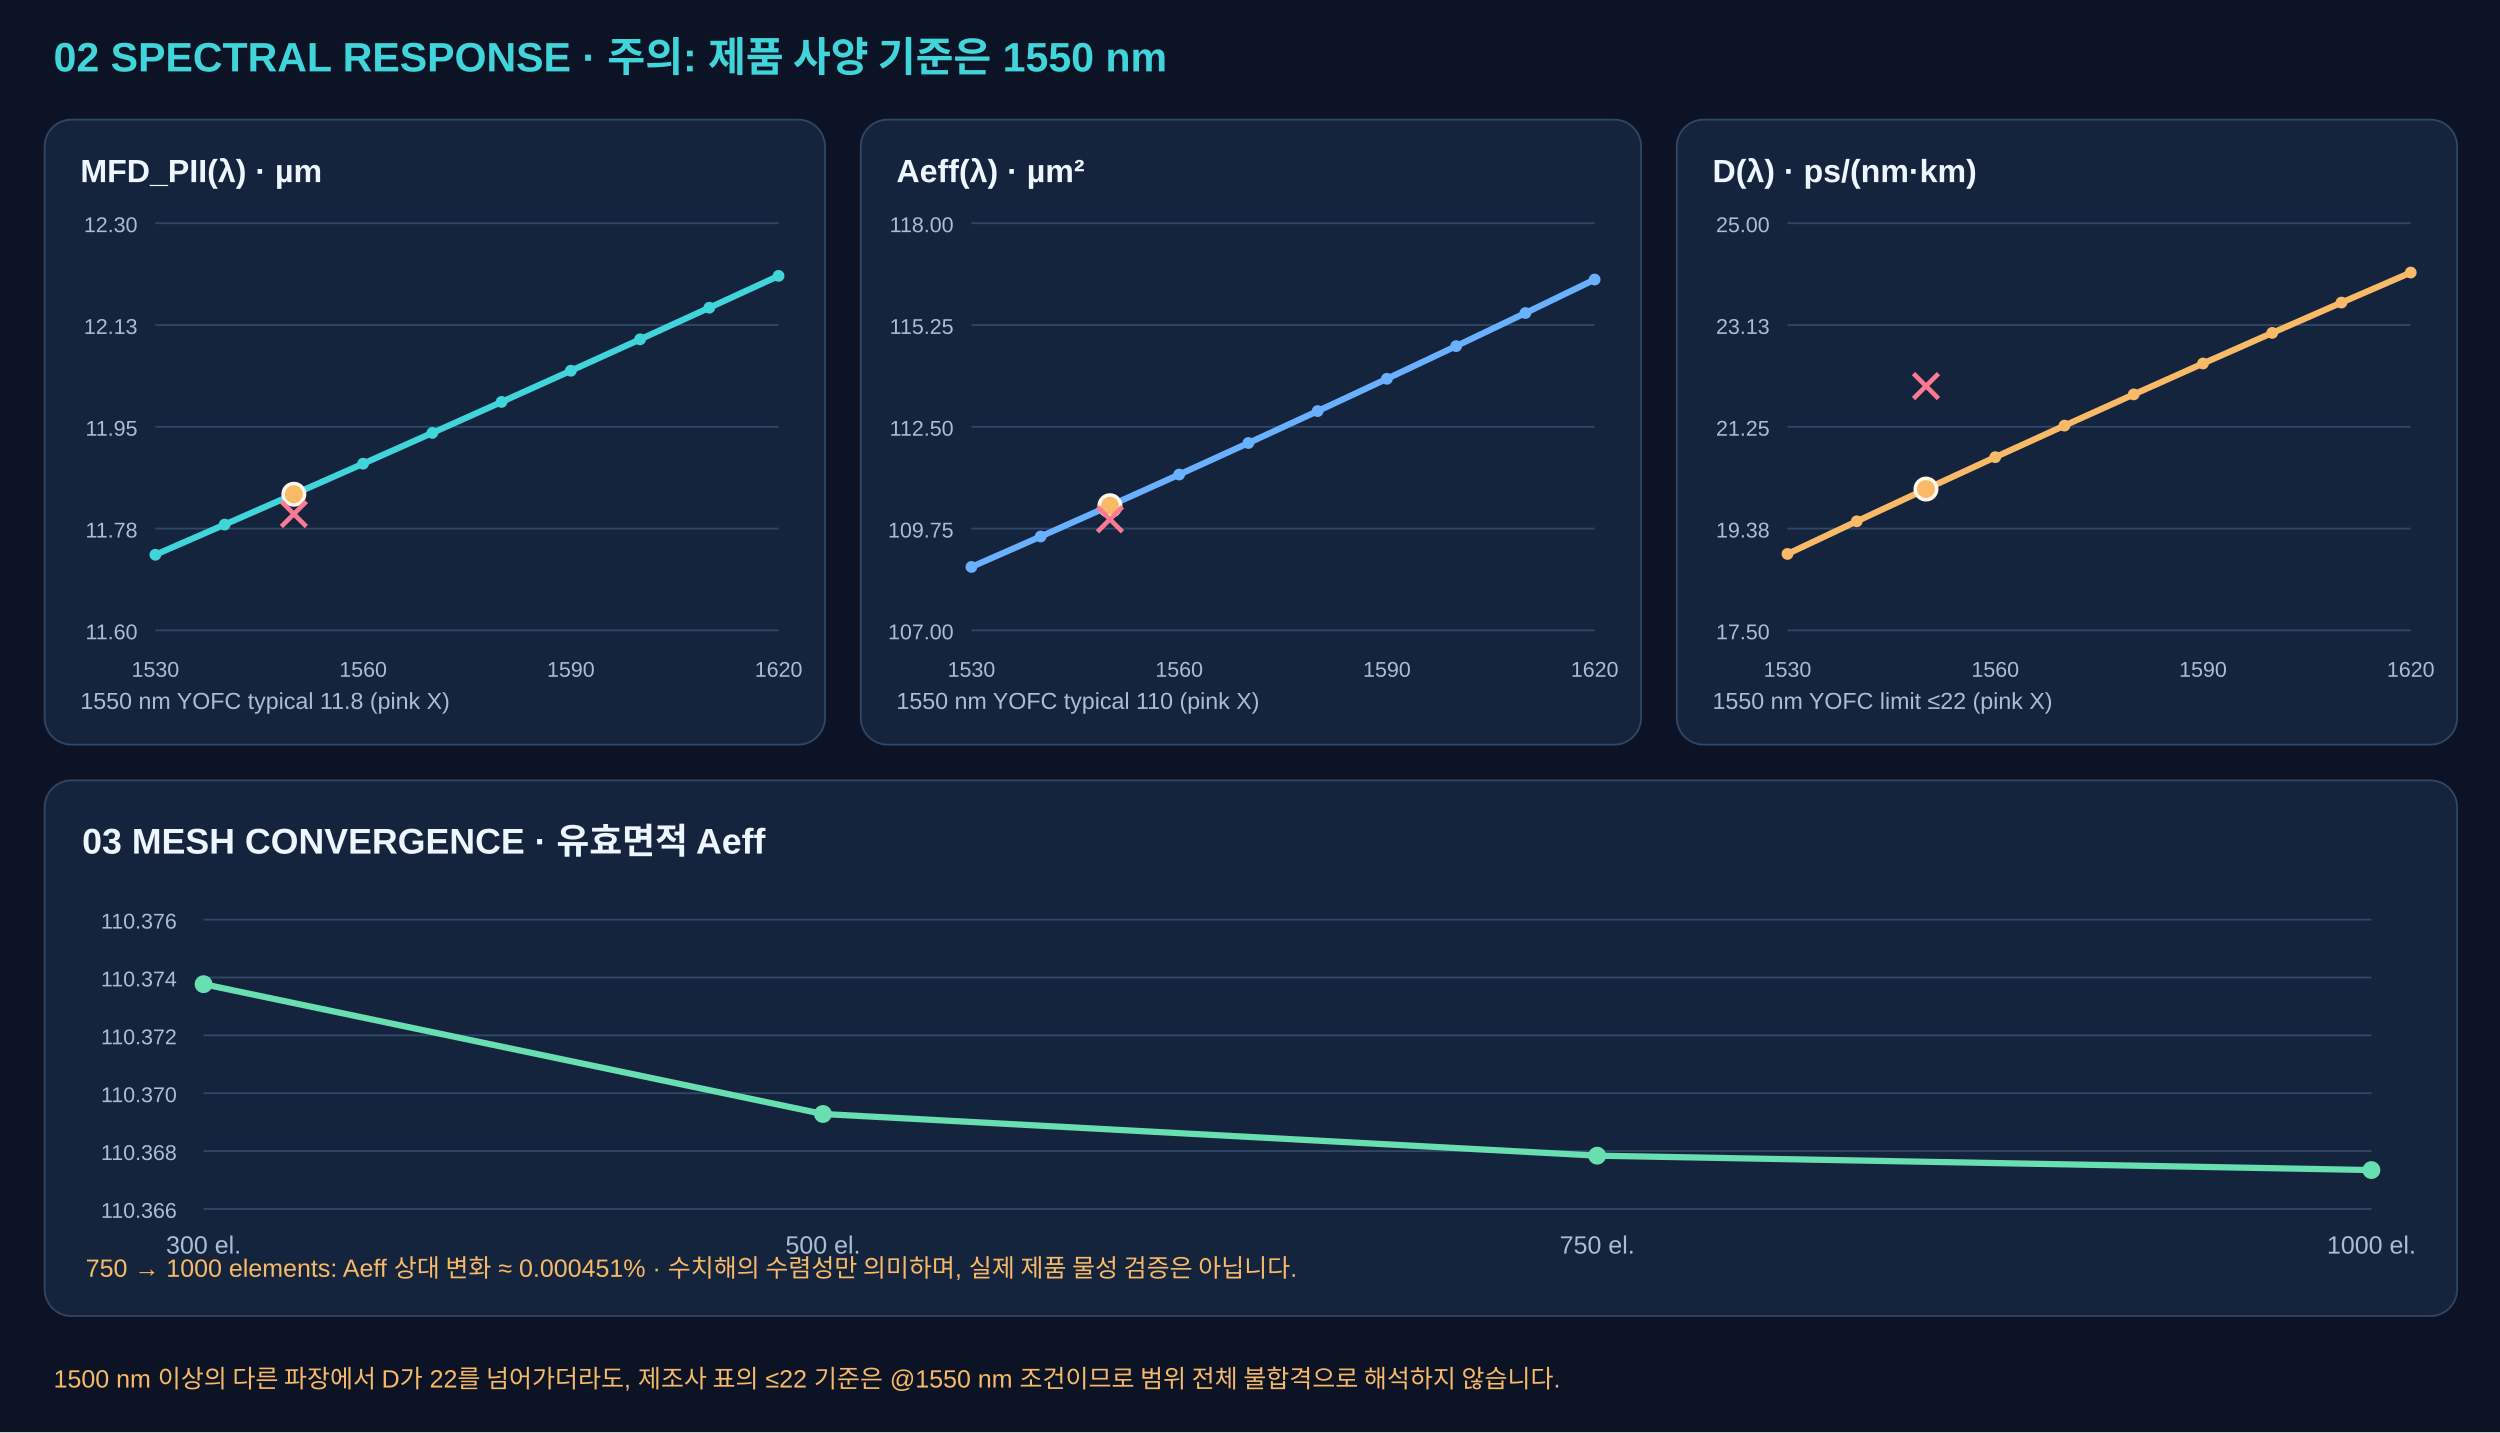
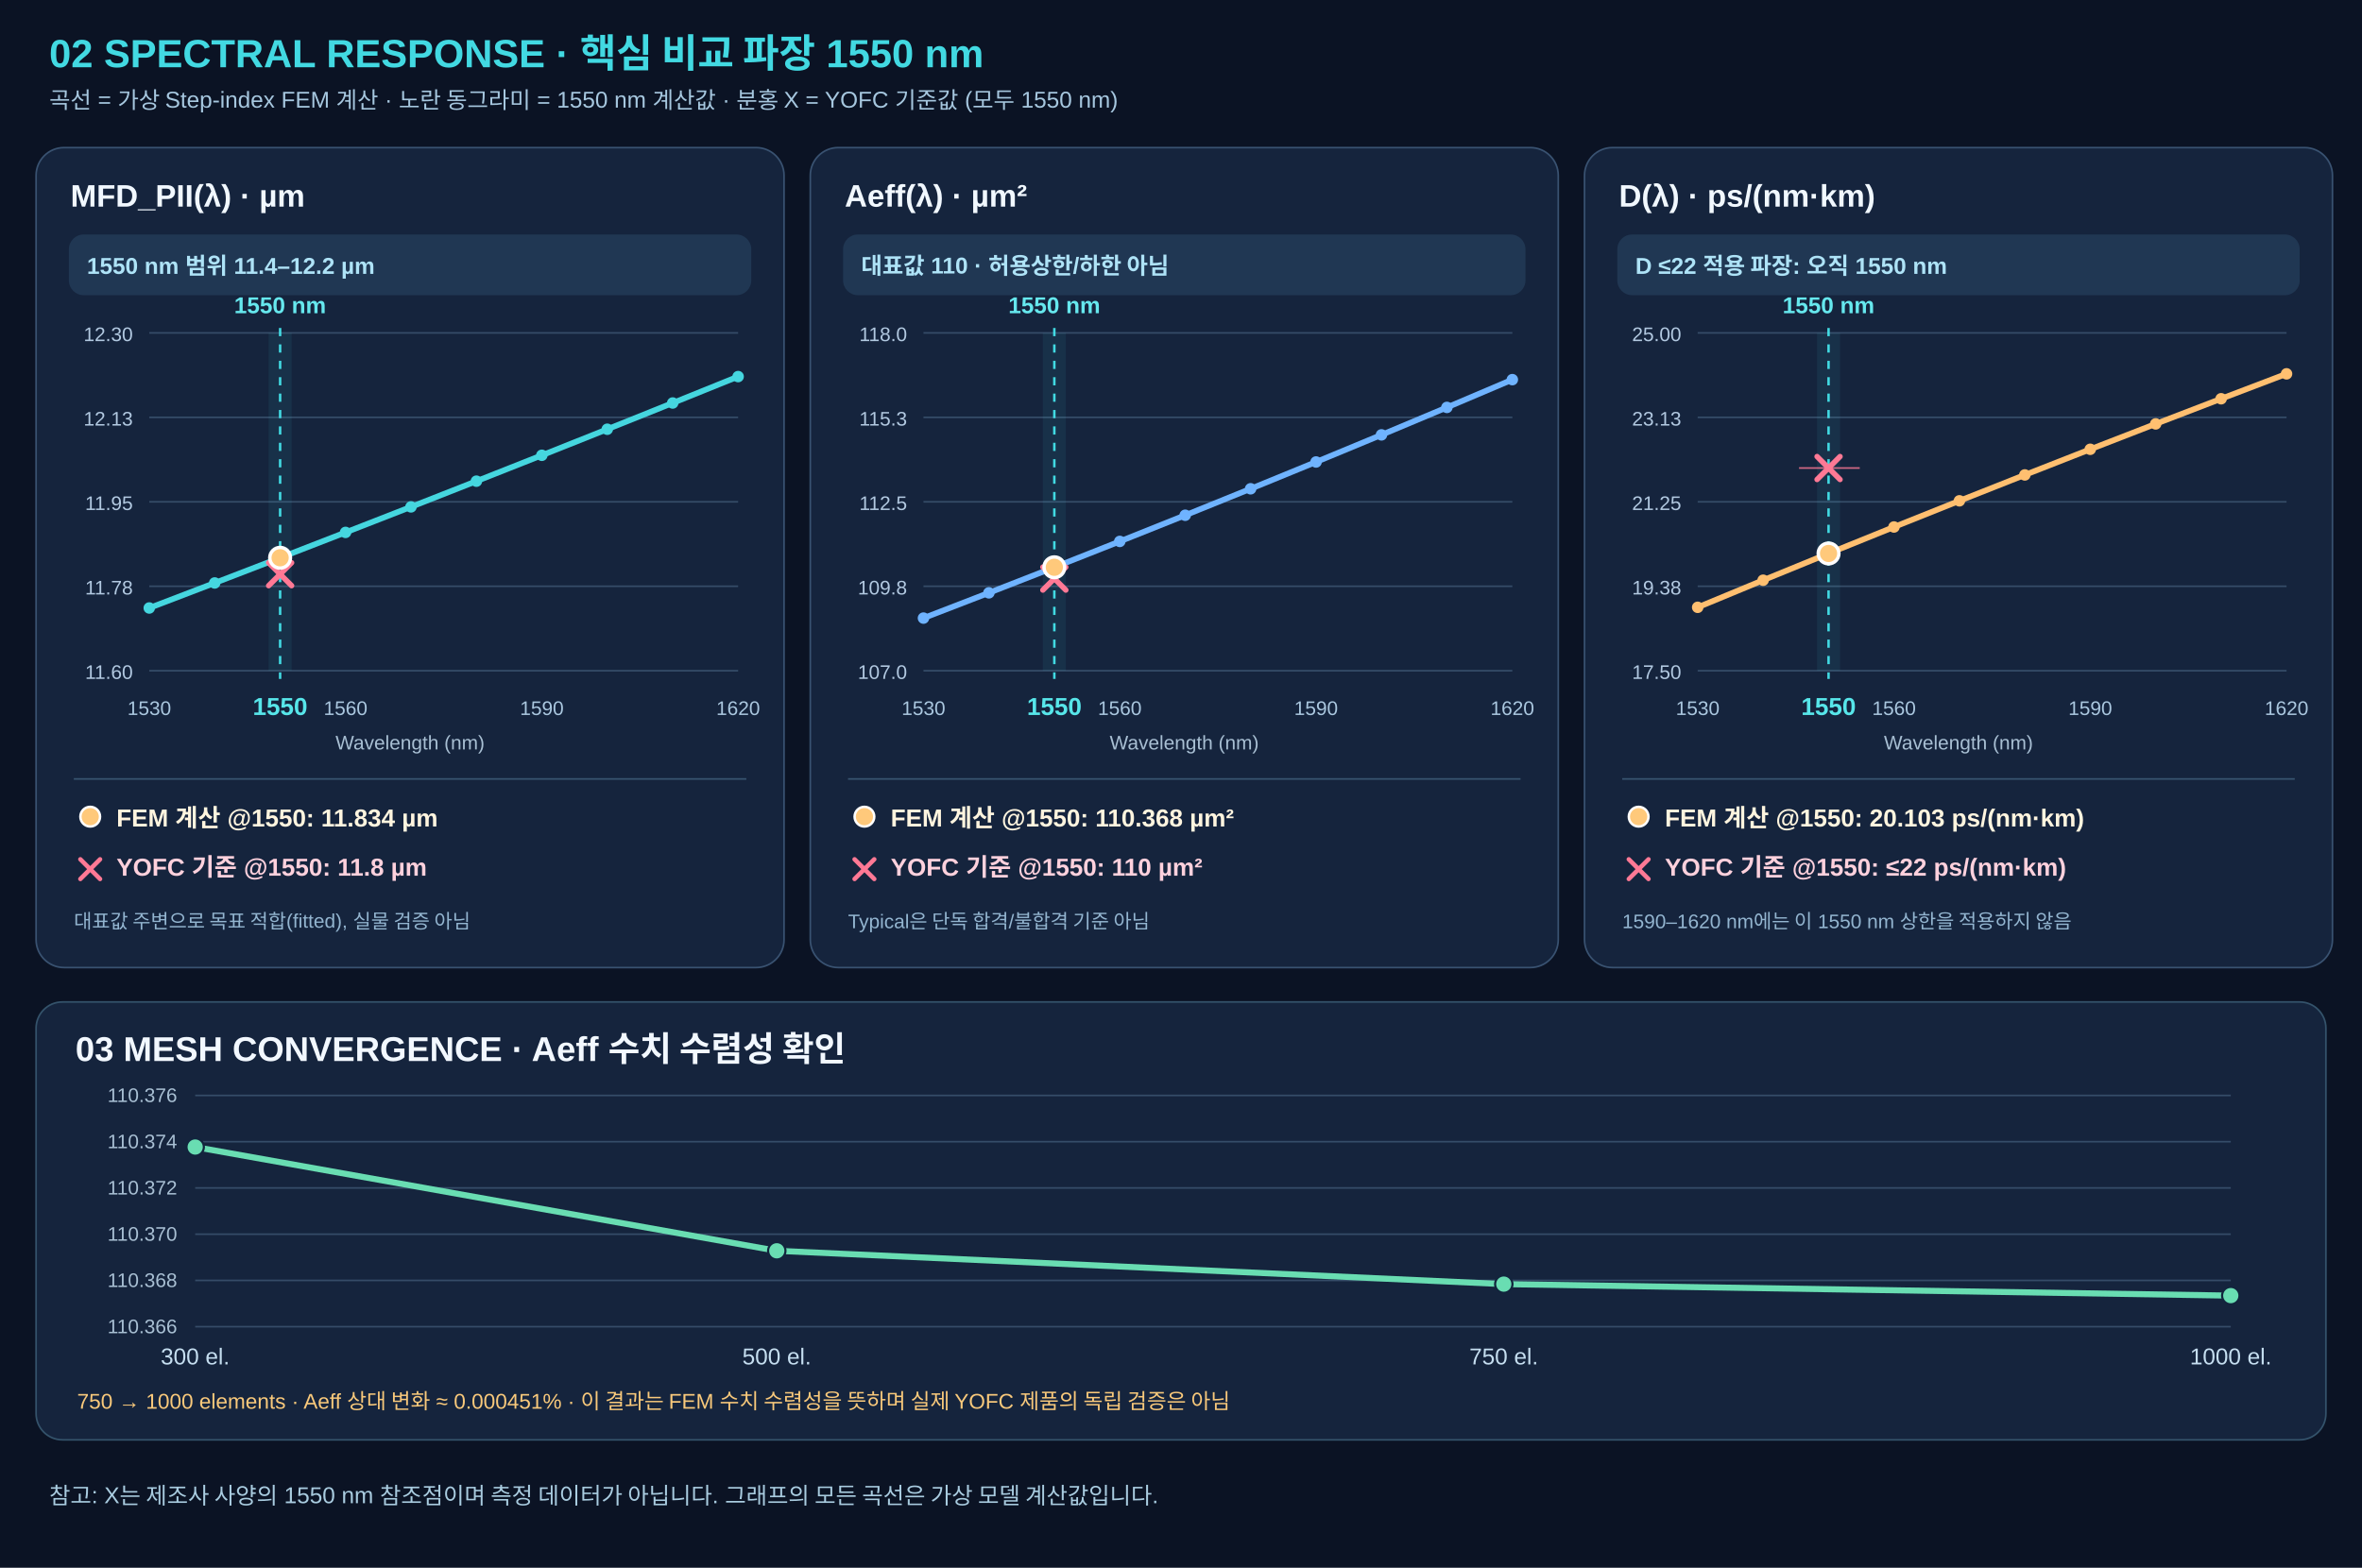
- <svg xmlns="http://www.w3.org/2000/svg" width="1400" height="802" viewBox="0 0 1400 802" role="img">
-   <rect x="0" y="0" width="1400" height="802" rx="0" fill="#0b1324" stroke="none" />
-   <text x="30" y="40" fill="#40d5db" font-size="23" font-family="Noto Sans KR,Malgun Gothic,Segoe UI,Arial,sans-serif" font-weight="700">02  SPECTRAL RESPONSE · 주의: 제품 사양 기준은 1550 nm</text>
-   <rect x="25" y="67" width="437" height="350" rx="15" fill="#15243d" stroke="#304765" />
-   <text x="45" y="102" fill="#edf6ff" font-size="18" font-family="Noto Sans KR,Malgun Gothic,Segoe UI,Arial,sans-serif" font-weight="700">MFD_PII(λ) · µm</text>
-   <line x1="87" y1="353" x2="436" y2="353" stroke="#304765" stroke-width="1" />
-   <text x="77" y="358" fill="#a6bfd3" font-size="12" font-family="Noto Sans KR,Malgun Gothic,Segoe UI,Arial,sans-serif" text-anchor="end">11.60</text>
-   <line x1="87" y1="296" x2="436" y2="296" stroke="#304765" stroke-width="1" />
-   <text x="77" y="301" fill="#a6bfd3" font-size="12" font-family="Noto Sans KR,Malgun Gothic,Segoe UI,Arial,sans-serif" text-anchor="end">11.78</text>
-   <line x1="87" y1="239" x2="436" y2="239" stroke="#304765" stroke-width="1" />
-   <text x="77" y="244" fill="#a6bfd3" font-size="12" font-family="Noto Sans KR,Malgun Gothic,Segoe UI,Arial,sans-serif" text-anchor="end">11.95</text>
-   <line x1="87" y1="182" x2="436" y2="182" stroke="#304765" stroke-width="1" />
-   <text x="77" y="187" fill="#a6bfd3" font-size="12" font-family="Noto Sans KR,Malgun Gothic,Segoe UI,Arial,sans-serif" text-anchor="end">12.13</text>
-   <line x1="87" y1="125" x2="436" y2="125" stroke="#304765" stroke-width="1" />
-   <text x="77" y="130" fill="#a6bfd3" font-size="12" font-family="Noto Sans KR,Malgun Gothic,Segoe UI,Arial,sans-serif" text-anchor="end">12.30</text>
-   <text x="87" y="379" fill="#a6bfd3" font-size="12" font-family="Noto Sans KR,Malgun Gothic,Segoe UI,Arial,sans-serif" text-anchor="middle">1530</text>
-   <text x="203.333" y="379" fill="#a6bfd3" font-size="12" font-family="Noto Sans KR,Malgun Gothic,Segoe UI,Arial,sans-serif" text-anchor="middle">1560</text>
-   <text x="319.667" y="379" fill="#a6bfd3" font-size="12" font-family="Noto Sans KR,Malgun Gothic,Segoe UI,Arial,sans-serif" text-anchor="middle">1590</text>
-   <text x="436" y="379" fill="#a6bfd3" font-size="12" font-family="Noto Sans KR,Malgun Gothic,Segoe UI,Arial,sans-serif" text-anchor="middle">1620</text>
-   <path d="M87.00 310.66 L125.78 293.77 L164.56 276.77 L203.33 259.66 L242.11 242.43 L280.89 225.08 L319.67 207.61 L358.44 190.03 L397.22 172.32 L436.00 154.49" fill="none" stroke="#40d5db" stroke-width="3.5" stroke-linejoin="round" />
-   <circle cx="87" cy="310.66" r="3.3" fill="#40d5db" stroke="none" stroke-width="1" />
-   <circle cx="125.778" cy="293.773" r="3.3" fill="#40d5db" stroke="none" stroke-width="1" />
-   <circle cx="164.556" cy="276.773" r="3.3" fill="#40d5db" stroke="none" stroke-width="1" />
-   <circle cx="203.333" cy="259.658" r="3.3" fill="#40d5db" stroke="none" stroke-width="1" />
-   <circle cx="242.111" cy="242.426" r="3.3" fill="#40d5db" stroke="none" stroke-width="1" />
-   <circle cx="280.889" cy="225.078" r="3.3" fill="#40d5db" stroke="none" stroke-width="1" />
-   <circle cx="319.667" cy="207.611" r="3.3" fill="#40d5db" stroke="none" stroke-width="1" />
-   <circle cx="358.444" cy="190.025" r="3.3" fill="#40d5db" stroke="none" stroke-width="1" />
-   <circle cx="397.222" cy="172.318" r="3.3" fill="#40d5db" stroke="none" stroke-width="1" />
-   <circle cx="436" cy="154.488" r="3.3" fill="#40d5db" stroke="none" stroke-width="1" />
-   <circle cx="164.556" cy="276.773" r="6" fill="#f9ba68" stroke="#fff7eb" stroke-width="2" />
-   <path d="M 157.556 280.857 L 171.556 294.857 M 171.556 280.857 L 157.556 294.857" stroke="#fb7a92" stroke-width="2.6" />
-   <text x="45" y="397" fill="#a6bfd3" font-size="13" font-family="Noto Sans KR,Malgun Gothic,Segoe UI,Arial,sans-serif">1550 nm YOFC typical 11.8 (pink X)</text>
-   <rect x="482" y="67" width="437" height="350" rx="15" fill="#15243d" stroke="#304765" />
-   <text x="502" y="102" fill="#edf6ff" font-size="18" font-family="Noto Sans KR,Malgun Gothic,Segoe UI,Arial,sans-serif" font-weight="700">Aeff(λ) · µm²</text>
-   <line x1="544" y1="353" x2="893" y2="353" stroke="#304765" stroke-width="1" />
-   <text x="534" y="358" fill="#a6bfd3" font-size="12" font-family="Noto Sans KR,Malgun Gothic,Segoe UI,Arial,sans-serif" text-anchor="end">107.00</text>
-   <line x1="544" y1="296" x2="893" y2="296" stroke="#304765" stroke-width="1" />
-   <text x="534" y="301" fill="#a6bfd3" font-size="12" font-family="Noto Sans KR,Malgun Gothic,Segoe UI,Arial,sans-serif" text-anchor="end">109.75</text>
-   <line x1="544" y1="239" x2="893" y2="239" stroke="#304765" stroke-width="1" />
-   <text x="534" y="244" fill="#a6bfd3" font-size="12" font-family="Noto Sans KR,Malgun Gothic,Segoe UI,Arial,sans-serif" text-anchor="end">112.50</text>
-   <line x1="544" y1="182" x2="893" y2="182" stroke="#304765" stroke-width="1" />
-   <text x="534" y="187" fill="#a6bfd3" font-size="12" font-family="Noto Sans KR,Malgun Gothic,Segoe UI,Arial,sans-serif" text-anchor="end">115.25</text>
-   <line x1="544" y1="125" x2="893" y2="125" stroke="#304765" stroke-width="1" />
-   <text x="534" y="130" fill="#a6bfd3" font-size="12" font-family="Noto Sans KR,Malgun Gothic,Segoe UI,Arial,sans-serif" text-anchor="end">118.00</text>
-   <text x="544" y="379" fill="#a6bfd3" font-size="12" font-family="Noto Sans KR,Malgun Gothic,Segoe UI,Arial,sans-serif" text-anchor="middle">1530</text>
-   <text x="660.333" y="379" fill="#a6bfd3" font-size="12" font-family="Noto Sans KR,Malgun Gothic,Segoe UI,Arial,sans-serif" text-anchor="middle">1560</text>
-   <text x="776.667" y="379" fill="#a6bfd3" font-size="12" font-family="Noto Sans KR,Malgun Gothic,Segoe UI,Arial,sans-serif" text-anchor="middle">1590</text>
-   <text x="893" y="379" fill="#a6bfd3" font-size="12" font-family="Noto Sans KR,Malgun Gothic,Segoe UI,Arial,sans-serif" text-anchor="middle">1620</text>
-   <path d="M544.00 317.49 L582.78 300.44 L621.56 283.19 L660.33 265.74 L699.11 248.08 L737.89 230.21 L776.67 212.12 L815.44 193.82 L854.22 175.29 L893.00 156.54" fill="none" stroke="#69b1ff" stroke-width="3.5" stroke-linejoin="round" />
-   <circle cx="544" cy="317.487" r="3.3" fill="#69b1ff" stroke="none" stroke-width="1" />
-   <circle cx="582.778" cy="300.441" r="3.3" fill="#69b1ff" stroke="none" stroke-width="1" />
-   <circle cx="621.556" cy="283.194" r="3.3" fill="#69b1ff" stroke="none" stroke-width="1" />
-   <circle cx="660.333" cy="265.741" r="3.3" fill="#69b1ff" stroke="none" stroke-width="1" />
-   <circle cx="699.111" cy="248.081" r="3.3" fill="#69b1ff" stroke="none" stroke-width="1" />
-   <circle cx="737.889" cy="230.209" r="3.3" fill="#69b1ff" stroke="none" stroke-width="1" />
-   <circle cx="776.667" cy="212.122" r="3.3" fill="#69b1ff" stroke="none" stroke-width="1" />
-   <circle cx="815.444" cy="193.817" r="3.3" fill="#69b1ff" stroke="none" stroke-width="1" />
-   <circle cx="854.222" cy="175.291" r="3.3" fill="#69b1ff" stroke="none" stroke-width="1" />
-   <circle cx="893" cy="156.539" r="3.3" fill="#69b1ff" stroke="none" stroke-width="1" />
-   <circle cx="621.556" cy="283.194" r="6" fill="#f9ba68" stroke="#fff7eb" stroke-width="2" />
-   <path d="M 614.556 283.818 L 628.556 297.818 M 628.556 283.818 L 614.556 297.818" stroke="#fb7a92" stroke-width="2.6" />
-   <text x="502" y="397" fill="#a6bfd3" font-size="13" font-family="Noto Sans KR,Malgun Gothic,Segoe UI,Arial,sans-serif">1550 nm YOFC typical 110 (pink X)</text>
-   <rect x="939" y="67" width="437" height="350" rx="15" fill="#15243d" stroke="#304765" />
-   <text x="959" y="102" fill="#edf6ff" font-size="18" font-family="Noto Sans KR,Malgun Gothic,Segoe UI,Arial,sans-serif" font-weight="700">D(λ) · ps/(nm·km)</text>
-   <line x1="1001" y1="353" x2="1350" y2="353" stroke="#304765" stroke-width="1" />
-   <text x="991" y="358" fill="#a6bfd3" font-size="12" font-family="Noto Sans KR,Malgun Gothic,Segoe UI,Arial,sans-serif" text-anchor="end">17.50</text>
-   <line x1="1001" y1="296" x2="1350" y2="296" stroke="#304765" stroke-width="1" />
-   <text x="991" y="301" fill="#a6bfd3" font-size="12" font-family="Noto Sans KR,Malgun Gothic,Segoe UI,Arial,sans-serif" text-anchor="end">19.38</text>
-   <line x1="1001" y1="239" x2="1350" y2="239" stroke="#304765" stroke-width="1" />
-   <text x="991" y="244" fill="#a6bfd3" font-size="12" font-family="Noto Sans KR,Malgun Gothic,Segoe UI,Arial,sans-serif" text-anchor="end">21.25</text>
-   <line x1="1001" y1="182" x2="1350" y2="182" stroke="#304765" stroke-width="1" />
-   <text x="991" y="187" fill="#a6bfd3" font-size="12" font-family="Noto Sans KR,Malgun Gothic,Segoe UI,Arial,sans-serif" text-anchor="end">23.13</text>
-   <line x1="1001" y1="125" x2="1350" y2="125" stroke="#304765" stroke-width="1" />
-   <text x="991" y="130" fill="#a6bfd3" font-size="12" font-family="Noto Sans KR,Malgun Gothic,Segoe UI,Arial,sans-serif" text-anchor="end">25.00</text>
-   <text x="1001" y="379" fill="#a6bfd3" font-size="12" font-family="Noto Sans KR,Malgun Gothic,Segoe UI,Arial,sans-serif" text-anchor="middle">1530</text>
-   <text x="1117.333" y="379" fill="#a6bfd3" font-size="12" font-family="Noto Sans KR,Malgun Gothic,Segoe UI,Arial,sans-serif" text-anchor="middle">1560</text>
-   <text x="1233.667" y="379" fill="#a6bfd3" font-size="12" font-family="Noto Sans KR,Malgun Gothic,Segoe UI,Arial,sans-serif" text-anchor="middle">1590</text>
-   <text x="1350" y="379" fill="#a6bfd3" font-size="12" font-family="Noto Sans KR,Malgun Gothic,Segoe UI,Arial,sans-serif" text-anchor="middle">1620</text>
-   <path d="M1001.00 310.21 L1039.78 291.93 L1078.56 273.87 L1117.33 256.01 L1156.11 238.34 L1194.89 220.86 L1233.67 203.55 L1272.44 186.42 L1311.22 169.45 L1350.00 152.63" fill="none" stroke="#f9ba68" stroke-width="3.5" stroke-linejoin="round" />
-   <circle cx="1001" cy="310.208" r="3.3" fill="#f9ba68" stroke="none" stroke-width="1" />
-   <circle cx="1039.778" cy="291.931" r="3.3" fill="#f9ba68" stroke="none" stroke-width="1" />
-   <circle cx="1078.556" cy="273.867" r="3.3" fill="#f9ba68" stroke="none" stroke-width="1" />
-   <circle cx="1117.333" cy="256.005" r="3.3" fill="#f9ba68" stroke="none" stroke-width="1" />
-   <circle cx="1156.111" cy="238.338" r="3.3" fill="#f9ba68" stroke="none" stroke-width="1" />
-   <circle cx="1194.889" cy="220.857" r="3.3" fill="#f9ba68" stroke="none" stroke-width="1" />
-   <circle cx="1233.667" cy="203.553" r="3.3" fill="#f9ba68" stroke="none" stroke-width="1" />
-   <circle cx="1272.444" cy="186.419" r="3.3" fill="#f9ba68" stroke="none" stroke-width="1" />
-   <circle cx="1311.222" cy="169.446" r="3.3" fill="#f9ba68" stroke="none" stroke-width="1" />
-   <circle cx="1350" cy="152.628" r="3.3" fill="#f9ba68" stroke="none" stroke-width="1" />
-   <circle cx="1078.556" cy="273.867" r="6" fill="#f9ba68" stroke="#fff7eb" stroke-width="2" />
-   <path d="M 1071.556 209.2 L 1085.556 223.2 M 1085.556 209.2 L 1071.556 223.2" stroke="#fb7a92" stroke-width="2.6" />
-   <text x="959" y="397" fill="#a6bfd3" font-size="13" font-family="Noto Sans KR,Malgun Gothic,Segoe UI,Arial,sans-serif">1550 nm YOFC limit ≤22 (pink X)</text>
-   <rect x="25" y="437" width="1351" height="300" rx="15" fill="#15243d" stroke="#304765" />
-   <text x="46" y="478" fill="#edf6ff" font-size="20" font-family="Noto Sans KR,Malgun Gothic,Segoe UI,Arial,sans-serif" font-weight="700">03  MESH CONVERGENCE · 유효면적 Aeff</text>
-   <line x1="114" y1="677" x2="1328" y2="677" stroke="#304765" stroke-width="1" />
-   <text x="99" y="682" fill="#a6bfd3" font-size="12" font-family="Noto Sans KR,Malgun Gothic,Segoe UI,Arial,sans-serif" text-anchor="end">110.366</text>
-   <line x1="114" y1="644.6" x2="1328" y2="644.6" stroke="#304765" stroke-width="1" />
-   <text x="99" y="649.6" fill="#a6bfd3" font-size="12" font-family="Noto Sans KR,Malgun Gothic,Segoe UI,Arial,sans-serif" text-anchor="end">110.368</text>
-   <line x1="114" y1="612.2" x2="1328" y2="612.2" stroke="#304765" stroke-width="1" />
-   <text x="99" y="617.2" fill="#a6bfd3" font-size="12" font-family="Noto Sans KR,Malgun Gothic,Segoe UI,Arial,sans-serif" text-anchor="end">110.370</text>
-   <line x1="114" y1="579.8" x2="1328" y2="579.8" stroke="#304765" stroke-width="1" />
-   <text x="99" y="584.8" fill="#a6bfd3" font-size="12" font-family="Noto Sans KR,Malgun Gothic,Segoe UI,Arial,sans-serif" text-anchor="end">110.372</text>
-   <line x1="114" y1="547.4" x2="1328" y2="547.4" stroke="#304765" stroke-width="1" />
-   <text x="99" y="552.4" fill="#a6bfd3" font-size="12" font-family="Noto Sans KR,Malgun Gothic,Segoe UI,Arial,sans-serif" text-anchor="end">110.374</text>
-   <line x1="114" y1="515" x2="1328" y2="515" stroke="#304765" stroke-width="1" />
-   <text x="99" y="520" fill="#a6bfd3" font-size="12" font-family="Noto Sans KR,Malgun Gothic,Segoe UI,Arial,sans-serif" text-anchor="end">110.376</text>
-   <path d="M114 551.142 L460.857 623.842 L894.429 647.181 L1328 655.244" fill="none" stroke="#68dfb1" stroke-width="3.5" />
-   <circle cx="114" cy="551.142" r="5" fill="#68dfb1" stroke="none" stroke-width="1" />
-   <text x="114" y="702" fill="#a6bfd3" font-size="14" font-family="Noto Sans KR,Malgun Gothic,Segoe UI,Arial,sans-serif" text-anchor="middle">300 el.</text>
-   <circle cx="460.857" cy="623.842" r="5" fill="#68dfb1" stroke="none" stroke-width="1" />
-   <text x="460.857" y="702" fill="#a6bfd3" font-size="14" font-family="Noto Sans KR,Malgun Gothic,Segoe UI,Arial,sans-serif" text-anchor="middle">500 el.</text>
-   <circle cx="894.429" cy="647.181" r="5" fill="#68dfb1" stroke="none" stroke-width="1" />
-   <text x="894.429" y="702" fill="#a6bfd3" font-size="14" font-family="Noto Sans KR,Malgun Gothic,Segoe UI,Arial,sans-serif" text-anchor="middle">750 el.</text>
-   <circle cx="1328" cy="655.244" r="5" fill="#68dfb1" stroke="none" stroke-width="1" />
-   <text x="1328" y="702" fill="#a6bfd3" font-size="14" font-family="Noto Sans KR,Malgun Gothic,Segoe UI,Arial,sans-serif" text-anchor="middle">1000 el.</text>
-   <text x="48" y="715" fill="#f9ba68" font-size="14" font-family="Noto Sans KR,Malgun Gothic,Segoe UI,Arial,sans-serif">750 → 1000 elements: Aeff 상대 변화 ≈ 0.000451% · 수치해의 수렴성만 의미하며, 실제 제품 물성 검증은 아닙니다.</text>
-   <text x="30" y="777" fill="#f9ba68" font-size="14" font-family="Noto Sans KR,Malgun Gothic,Segoe UI,Arial,sans-serif">1500 nm 이상의 다른 파장에서 D가 22를 넘어가더라도, 제조사 표의 ≤22 기준은 @1550 nm 조건이므로 범위 전체 불합격으로 해석하지 않습니다.</text>
+ <svg xmlns="http://www.w3.org/2000/svg" viewBox="0 0 1440 956" width="1440" height="956" role="img" aria-label="YOFC G.654.E spectral response and mesh convergence with emphasized 1550 nm calculated values and manufacturer reference">
+   <rect width="1440" height="956" fill="#0b1324" />
+   <text x="30" y="41" fill="#42d9e2" font-family="Noto Sans KR,Malgun Gothic,Segoe UI,Arial,sans-serif" font-size="24" font-weight="800">02  SPECTRAL RESPONSE · 핵심 비교 파장 1550 nm</text>
+   <text x="30" y="66" fill="#a6c7df" font-family="Noto Sans KR,Malgun Gothic,Segoe UI,Arial,sans-serif" font-size="14">곡선 = 가상 Step-index FEM 계산 · 노란 동그라미 = 1550 nm 계산값 · 분홍 X = YOFC 기준값 (모두 1550 nm)</text>
+   <rect x="22" y="90" width="456" height="500" rx="17" fill="#15243d" stroke="#395271" />
+   <text x="43" y="126" font-size="19" fill="#f1f8ff" font-family="Noto Sans KR,Malgun Gothic,Segoe UI,Arial,sans-serif" font-weight="800">MFD_PII(λ) · µm</text>
+   <rect x="42" y="143" width="416" height="37" rx="9" fill="#203753" />
+   <text x="53" y="167" fill="#aee3f7" font-size="14" font-family="Noto Sans KR,Malgun Gothic,Segoe UI,Arial,sans-serif" font-weight="700">1550 nm 범위 11.4–12.2 µm</text>
+   <line x1="91" y1="409.00" x2="450" y2="409.00" stroke="#354c68" stroke-width="1" />
+   <text x="81" y="414.00" text-anchor="end" fill="#b2c9e1" font-family="Noto Sans KR,Malgun Gothic,Segoe UI,Arial,sans-serif" font-size="12">11.60</text>
+   <line x1="91" y1="357.50" x2="450" y2="357.50" stroke="#354c68" stroke-width="1" />
+   <text x="81" y="362.50" text-anchor="end" fill="#b2c9e1" font-family="Noto Sans KR,Malgun Gothic,Segoe UI,Arial,sans-serif" font-size="12">11.78</text>
+   <line x1="91" y1="306.00" x2="450" y2="306.00" stroke="#354c68" stroke-width="1" />
+   <text x="81" y="311.00" text-anchor="end" fill="#b2c9e1" font-family="Noto Sans KR,Malgun Gothic,Segoe UI,Arial,sans-serif" font-size="12">11.95</text>
+   <line x1="91" y1="254.50" x2="450" y2="254.50" stroke="#354c68" stroke-width="1" />
+   <text x="81" y="259.50" text-anchor="end" fill="#b2c9e1" font-family="Noto Sans KR,Malgun Gothic,Segoe UI,Arial,sans-serif" font-size="12">12.13</text>
+   <line x1="91" y1="203.00" x2="450" y2="203.00" stroke="#354c68" stroke-width="1" />
+   <text x="81" y="208.00" text-anchor="end" fill="#b2c9e1" font-family="Noto Sans KR,Malgun Gothic,Segoe UI,Arial,sans-serif" font-size="12">12.30</text>
+   <rect x="163.78" y="203" width="14" height="206" fill="#45d6df" opacity=".075" />
+   <line x1="170.78" y1="200" x2="170.78" y2="414" stroke="#46ecf3" stroke-width="1.5" stroke-dasharray="5 5" opacity=".9" />
+   <text x="170.78" y="191" font-size="14" text-anchor="middle" fill="#66e8ee" font-family="Noto Sans KR,Malgun Gothic,Segoe UI,Arial,sans-serif" font-weight="800">1550 nm</text>
+   <text x="91.00" y="436" font-family="Noto Sans KR,Malgun Gothic,Segoe UI,Arial,sans-serif" fill="#aac7df" font-weight="400" font-size="12" text-anchor="middle">1530</text>
+   <text x="170.78" y="436" font-family="Noto Sans KR,Malgun Gothic,Segoe UI,Arial,sans-serif" fill="#57e6ea" font-weight="800" font-size="15" text-anchor="middle">1550</text>
+   <text x="210.67" y="436" font-family="Noto Sans KR,Malgun Gothic,Segoe UI,Arial,sans-serif" fill="#aac7df" font-weight="400" font-size="12" text-anchor="middle">1560</text>
+   <text x="330.33" y="436" font-family="Noto Sans KR,Malgun Gothic,Segoe UI,Arial,sans-serif" fill="#aac7df" font-weight="400" font-size="12" text-anchor="middle">1590</text>
+   <text x="450.00" y="436" font-family="Noto Sans KR,Malgun Gothic,Segoe UI,Arial,sans-serif" fill="#aac7df" font-weight="400" font-size="12" text-anchor="middle">1620</text>
+   <text x="250" y="457" font-size="12" fill="#a8bfd3" text-anchor="middle" font-family="Noto Sans KR,Malgun Gothic,Segoe UI,Arial,sans-serif">Wavelength (nm)</text>
+   <path d="M91.00,370.75 L130.89,355.49 L170.78,340.13 L210.67,324.66 L250.56,309.10 L290.44,293.42 L330.33,277.64 L370.22,261.75 L410.11,245.75 L450.00,229.64" fill="none" stroke="#45d6df" stroke-width="3.5" stroke-linecap="round" stroke-linejoin="round" />
+   <circle cx="91.00" cy="370.75" r="3.5" fill="#45d6df" />
+   <circle cx="130.89" cy="355.49" r="3.5" fill="#45d6df" />
+   <circle cx="170.78" cy="340.13" r="3.5" fill="#45d6df" />
+   <circle cx="210.67" cy="324.66" r="3.5" fill="#45d6df" />
+   <circle cx="250.56" cy="309.10" r="3.5" fill="#45d6df" />
+   <circle cx="290.44" cy="293.42" r="3.5" fill="#45d6df" />
+   <circle cx="330.33" cy="277.64" r="3.5" fill="#45d6df" />
+   <circle cx="370.22" cy="261.75" r="3.5" fill="#45d6df" />
+   <circle cx="410.11" cy="245.75" r="3.5" fill="#45d6df" />
+   <circle cx="450.00" cy="229.64" r="3.5" fill="#45d6df" />
+   <path d="M163.78 343.14 L177.78 357.14 M177.78 343.14 L163.78 357.14" fill="none" stroke="#ff7995" stroke-width="3.3" stroke-linecap="round" />
+   <circle cx="170.78" cy="340.13" r="6.3" stroke="#ffffff" stroke-width="2.1" fill="#ffc97b" />
+   <line x1="45" y1="475" x2="455" y2="475" stroke="#385470" />
+   <circle cx="55" cy="498" r="6" fill="#ffc97b" stroke="#fff" stroke-width="1.5" />
+   <text x="71" y="504" font-family="Noto Sans KR,Malgun Gothic,Segoe UI,Arial,sans-serif" font-size="15" fill="#fff5df" font-weight="750">FEM 계산 @1550: 11.834 µm</text>
+   <path d="M49 524 l12 12 m0 -12 l-12 12" stroke="#ff7995" stroke-width="2.7" stroke-linecap="round" />
+   <text x="71" y="534" font-family="Noto Sans KR,Malgun Gothic,Segoe UI,Arial,sans-serif" font-size="15" fill="#ffd1dd" font-weight="750">YOFC 기준 @1550: 11.8 µm</text>
+   <text x="45" y="566" font-family="Noto Sans KR,Malgun Gothic,Segoe UI,Arial,sans-serif" font-size="12" fill="#93b5d0">대표값 주변으로 목표 적합(fitted), 실물 검증 아님</text>
+   <rect x="494" y="90" width="456" height="500" rx="17" fill="#15243d" stroke="#395271" />
+   <text x="515" y="126" font-size="19" fill="#f1f8ff" font-family="Noto Sans KR,Malgun Gothic,Segoe UI,Arial,sans-serif" font-weight="800">Aeff(λ) · µm²</text>
+   <rect x="514" y="143" width="416" height="37" rx="9" fill="#203753" />
+   <text x="525" y="167" fill="#aee3f7" font-size="14" font-family="Noto Sans KR,Malgun Gothic,Segoe UI,Arial,sans-serif" font-weight="700">대표값 110 · 허용상한/하한 아님</text>
+   <line x1="563" y1="409.00" x2="922" y2="409.00" stroke="#354c68" stroke-width="1" />
+   <text x="553" y="414.00" text-anchor="end" fill="#b2c9e1" font-family="Noto Sans KR,Malgun Gothic,Segoe UI,Arial,sans-serif" font-size="12">107.0</text>
+   <line x1="563" y1="357.50" x2="922" y2="357.50" stroke="#354c68" stroke-width="1" />
+   <text x="553" y="362.50" text-anchor="end" fill="#b2c9e1" font-family="Noto Sans KR,Malgun Gothic,Segoe UI,Arial,sans-serif" font-size="12">109.8</text>
+   <line x1="563" y1="306.00" x2="922" y2="306.00" stroke="#354c68" stroke-width="1" />
+   <text x="553" y="311.00" text-anchor="end" fill="#b2c9e1" font-family="Noto Sans KR,Malgun Gothic,Segoe UI,Arial,sans-serif" font-size="12">112.5</text>
+   <line x1="563" y1="254.50" x2="922" y2="254.50" stroke="#354c68" stroke-width="1" />
+   <text x="553" y="259.50" text-anchor="end" fill="#b2c9e1" font-family="Noto Sans KR,Malgun Gothic,Segoe UI,Arial,sans-serif" font-size="12">115.3</text>
+   <line x1="563" y1="203.00" x2="922" y2="203.00" stroke="#354c68" stroke-width="1" />
+   <text x="553" y="208.00" text-anchor="end" fill="#b2c9e1" font-family="Noto Sans KR,Malgun Gothic,Segoe UI,Arial,sans-serif" font-size="12">118.0</text>
+   <rect x="635.78" y="203" width="14" height="206" fill="#45d6df" opacity=".075" />
+   <line x1="642.78" y1="200" x2="642.78" y2="414" stroke="#46ecf3" stroke-width="1.5" stroke-dasharray="5 5" opacity=".9" />
+   <text x="642.78" y="191" font-size="14" text-anchor="middle" fill="#66e8ee" font-family="Noto Sans KR,Malgun Gothic,Segoe UI,Arial,sans-serif" font-weight="800">1550 nm</text>
+   <text x="563.00" y="436" font-family="Noto Sans KR,Malgun Gothic,Segoe UI,Arial,sans-serif" fill="#aac7df" font-weight="400" font-size="12" text-anchor="middle">1530</text>
+   <text x="642.78" y="436" font-family="Noto Sans KR,Malgun Gothic,Segoe UI,Arial,sans-serif" fill="#57e6ea" font-weight="800" font-size="15" text-anchor="middle">1550</text>
+   <text x="682.67" y="436" font-family="Noto Sans KR,Malgun Gothic,Segoe UI,Arial,sans-serif" fill="#aac7df" font-weight="400" font-size="12" text-anchor="middle">1560</text>
+   <text x="802.33" y="436" font-family="Noto Sans KR,Malgun Gothic,Segoe UI,Arial,sans-serif" fill="#aac7df" font-weight="400" font-size="12" text-anchor="middle">1590</text>
+   <text x="922.00" y="436" font-family="Noto Sans KR,Malgun Gothic,Segoe UI,Arial,sans-serif" fill="#aac7df" font-weight="400" font-size="12" text-anchor="middle">1620</text>
+   <text x="722" y="457" font-size="12" fill="#a8bfd3" text-anchor="middle" font-family="Noto Sans KR,Malgun Gothic,Segoe UI,Arial,sans-serif">Wavelength (nm)</text>
+   <path d="M563.00,376.91 L602.89,361.51 L642.78,345.93 L682.67,330.16 L722.56,314.20 L762.44,298.06 L802.33,281.72 L842.22,265.18 L882.11,248.44 L922.00,231.50" fill="none" stroke="#6fb3ff" stroke-width="3.5" stroke-linecap="round" stroke-linejoin="round" />
+   <circle cx="563.00" cy="376.91" r="3.5" fill="#6fb3ff" />
+   <circle cx="602.89" cy="361.51" r="3.5" fill="#6fb3ff" />
+   <circle cx="642.78" cy="345.93" r="3.5" fill="#6fb3ff" />
+   <circle cx="682.67" cy="330.16" r="3.5" fill="#6fb3ff" />
+   <circle cx="722.56" cy="314.20" r="3.5" fill="#6fb3ff" />
+   <circle cx="762.44" cy="298.06" r="3.5" fill="#6fb3ff" />
+   <circle cx="802.33" cy="281.72" r="3.5" fill="#6fb3ff" />
+   <circle cx="842.22" cy="265.18" r="3.5" fill="#6fb3ff" />
+   <circle cx="882.11" cy="248.44" r="3.5" fill="#6fb3ff" />
+   <circle cx="922.00" cy="231.50" r="3.5" fill="#6fb3ff" />
+   <path d="M635.78 345.82 L649.78 359.82 M649.78 345.82 L635.78 359.82" fill="none" stroke="#ff7995" stroke-width="3.3" stroke-linecap="round" />
+   <circle cx="642.78" cy="345.93" r="6.3" stroke="#ffffff" stroke-width="2.1" fill="#ffc97b" />
+   <line x1="517" y1="475" x2="927" y2="475" stroke="#385470" />
+   <circle cx="527" cy="498" r="6" fill="#ffc97b" stroke="#fff" stroke-width="1.5" />
+   <text x="543" y="504" font-family="Noto Sans KR,Malgun Gothic,Segoe UI,Arial,sans-serif" font-size="15" fill="#fff5df" font-weight="750">FEM 계산 @1550: 110.368 µm²</text>
+   <path d="M521 524 l12 12 m0 -12 l-12 12" stroke="#ff7995" stroke-width="2.7" stroke-linecap="round" />
+   <text x="543" y="534" font-family="Noto Sans KR,Malgun Gothic,Segoe UI,Arial,sans-serif" font-size="15" fill="#ffd1dd" font-weight="750">YOFC 기준 @1550: 110 µm²</text>
+   <text x="517" y="566" font-family="Noto Sans KR,Malgun Gothic,Segoe UI,Arial,sans-serif" font-size="12" fill="#93b5d0">Typical은 단독 합격/불합격 기준 아님</text>
+   <rect x="966" y="90" width="456" height="500" rx="17" fill="#15243d" stroke="#395271" />
+   <text x="987" y="126" font-size="19" fill="#f1f8ff" font-family="Noto Sans KR,Malgun Gothic,Segoe UI,Arial,sans-serif" font-weight="800">D(λ) · ps/(nm·km)</text>
+   <rect x="986" y="143" width="416" height="37" rx="9" fill="#203753" />
+   <text x="997" y="167" fill="#aee3f7" font-size="14" font-family="Noto Sans KR,Malgun Gothic,Segoe UI,Arial,sans-serif" font-weight="700">D ≤22 적용 파장: 오직 1550 nm</text>
+   <line x1="1035" y1="409.00" x2="1394" y2="409.00" stroke="#354c68" stroke-width="1" />
+   <text x="1025" y="414.00" text-anchor="end" fill="#b2c9e1" font-family="Noto Sans KR,Malgun Gothic,Segoe UI,Arial,sans-serif" font-size="12">17.50</text>
+   <line x1="1035" y1="357.50" x2="1394" y2="357.50" stroke="#354c68" stroke-width="1" />
+   <text x="1025" y="362.50" text-anchor="end" fill="#b2c9e1" font-family="Noto Sans KR,Malgun Gothic,Segoe UI,Arial,sans-serif" font-size="12">19.38</text>
+   <line x1="1035" y1="306.00" x2="1394" y2="306.00" stroke="#354c68" stroke-width="1" />
+   <text x="1025" y="311.00" text-anchor="end" fill="#b2c9e1" font-family="Noto Sans KR,Malgun Gothic,Segoe UI,Arial,sans-serif" font-size="12">21.25</text>
+   <line x1="1035" y1="254.50" x2="1394" y2="254.50" stroke="#354c68" stroke-width="1" />
+   <text x="1025" y="259.50" text-anchor="end" fill="#b2c9e1" font-family="Noto Sans KR,Malgun Gothic,Segoe UI,Arial,sans-serif" font-size="12">23.13</text>
+   <line x1="1035" y1="203.00" x2="1394" y2="203.00" stroke="#354c68" stroke-width="1" />
+   <text x="1025" y="208.00" text-anchor="end" fill="#b2c9e1" font-family="Noto Sans KR,Malgun Gothic,Segoe UI,Arial,sans-serif" font-size="12">25.00</text>
+   <rect x="1107.78" y="203" width="14" height="206" fill="#45d6df" opacity=".075" />
+   <line x1="1114.78" y1="200" x2="1114.78" y2="414" stroke="#46ecf3" stroke-width="1.5" stroke-dasharray="5 5" opacity=".9" />
+   <text x="1114.78" y="191" font-size="14" text-anchor="middle" fill="#66e8ee" font-family="Noto Sans KR,Malgun Gothic,Segoe UI,Arial,sans-serif" font-weight="800">1550 nm</text>
+   <text x="1035.00" y="436" font-family="Noto Sans KR,Malgun Gothic,Segoe UI,Arial,sans-serif" fill="#aac7df" font-weight="400" font-size="12" text-anchor="middle">1530</text>
+   <text x="1114.78" y="436" font-family="Noto Sans KR,Malgun Gothic,Segoe UI,Arial,sans-serif" fill="#57e6ea" font-weight="800" font-size="15" text-anchor="middle">1550</text>
+   <text x="1154.67" y="436" font-family="Noto Sans KR,Malgun Gothic,Segoe UI,Arial,sans-serif" fill="#aac7df" font-weight="400" font-size="12" text-anchor="middle">1560</text>
+   <text x="1274.33" y="436" font-family="Noto Sans KR,Malgun Gothic,Segoe UI,Arial,sans-serif" fill="#aac7df" font-weight="400" font-size="12" text-anchor="middle">1590</text>
+   <text x="1394.00" y="436" font-family="Noto Sans KR,Malgun Gothic,Segoe UI,Arial,sans-serif" fill="#aac7df" font-weight="400" font-size="12" text-anchor="middle">1620</text>
+   <text x="1194" y="457" font-size="12" fill="#a8bfd3" text-anchor="middle" font-family="Noto Sans KR,Malgun Gothic,Segoe UI,Arial,sans-serif">Wavelength (nm)</text>
+   <path d="M1035.00,370.34 L1074.89,353.82 L1114.78,337.50 L1154.67,321.36 L1194.56,305.40 L1234.44,289.61 L1274.33,273.97 L1314.22,258.49 L1354.11,243.16 L1394.00,227.96" fill="none" stroke="#ffbf70" stroke-width="3.5" stroke-linecap="round" stroke-linejoin="round" />
+   <circle cx="1035.00" cy="370.34" r="3.5" fill="#ffbf70" />
+   <circle cx="1074.89" cy="353.82" r="3.5" fill="#ffbf70" />
+   <circle cx="1114.78" cy="337.50" r="3.5" fill="#ffbf70" />
+   <circle cx="1154.67" cy="321.36" r="3.5" fill="#ffbf70" />
+   <circle cx="1194.56" cy="305.40" r="3.5" fill="#ffbf70" />
+   <circle cx="1234.44" cy="289.61" r="3.5" fill="#ffbf70" />
+   <circle cx="1274.33" cy="273.97" r="3.5" fill="#ffbf70" />
+   <circle cx="1314.22" cy="258.49" r="3.5" fill="#ffbf70" />
+   <circle cx="1354.11" cy="243.16" r="3.5" fill="#ffbf70" />
+   <circle cx="1394.00" cy="227.96" r="3.5" fill="#ffbf70" />
+   <path d="M1107.78 278.40 L1121.78 292.40 M1121.78 278.40 L1107.78 292.40" fill="none" stroke="#ff7995" stroke-width="3.3" stroke-linecap="round" />
+   <circle cx="1114.78" cy="337.50" r="6.3" stroke="#ffffff" stroke-width="2.1" fill="#ffc97b" />
+   <line x1="1096.78" y1="285.40" x2="1133.78" y2="285.40" stroke="#ff7995" stroke-width="1" opacity=".8" />
+   <line x1="989" y1="475" x2="1399" y2="475" stroke="#385470" />
+   <circle cx="999" cy="498" r="6" fill="#ffc97b" stroke="#fff" stroke-width="1.5" />
+   <text x="1015" y="504" font-family="Noto Sans KR,Malgun Gothic,Segoe UI,Arial,sans-serif" font-size="15" fill="#fff5df" font-weight="750">FEM 계산 @1550: 20.103 ps/(nm·km)</text>
+   <path d="M993 524 l12 12 m0 -12 l-12 12" stroke="#ff7995" stroke-width="2.7" stroke-linecap="round" />
+   <text x="1015" y="534" font-family="Noto Sans KR,Malgun Gothic,Segoe UI,Arial,sans-serif" font-size="15" fill="#ffd1dd" font-weight="750">YOFC 기준 @1550: ≤22 ps/(nm·km)</text>
+   <text x="989" y="566" font-family="Noto Sans KR,Malgun Gothic,Segoe UI,Arial,sans-serif" font-size="12" fill="#93b5d0">1590–1620 nm에는 이 1550 nm 상한을 적용하지 않음</text>
+   <rect x="22" y="611" width="1396" height="267" rx="16" stroke="#34536b" fill="#15243d" />
+   <text x="46" y="647" font-family="Noto Sans KR,Malgun Gothic,Segoe UI,Arial,sans-serif" font-size="21" font-weight="800" fill="#f2f8ff">03  MESH CONVERGENCE · Aeff 수치 수렴성 확인</text>
+   <line x1="119" y1="809.00" x2="1360" y2="809.00" stroke="#354c68" />
+   <text x="108" y="813.00" font-size="12" font-family="Noto Sans KR,Malgun Gothic,Segoe UI,Arial,sans-serif" text-anchor="end" fill="#a8bfd3">110.366</text>
+   <line x1="119" y1="780.80" x2="1360" y2="780.80" stroke="#354c68" />
+   <text x="108" y="784.80" font-size="12" font-family="Noto Sans KR,Malgun Gothic,Segoe UI,Arial,sans-serif" text-anchor="end" fill="#a8bfd3">110.368</text>
+   <line x1="119" y1="752.60" x2="1360" y2="752.60" stroke="#354c68" />
+   <text x="108" y="756.60" font-size="12" font-family="Noto Sans KR,Malgun Gothic,Segoe UI,Arial,sans-serif" text-anchor="end" fill="#a8bfd3">110.370</text>
+   <line x1="119" y1="724.40" x2="1360" y2="724.40" stroke="#354c68" />
+   <text x="108" y="728.40" font-size="12" font-family="Noto Sans KR,Malgun Gothic,Segoe UI,Arial,sans-serif" text-anchor="end" fill="#a8bfd3">110.372</text>
+   <line x1="119" y1="696.20" x2="1360" y2="696.20" stroke="#354c68" />
+   <text x="108" y="700.20" font-size="12" font-family="Noto Sans KR,Malgun Gothic,Segoe UI,Arial,sans-serif" text-anchor="end" fill="#a8bfd3">110.374</text>
+   <line x1="119" y1="668.00" x2="1360" y2="668.00" stroke="#354c68" />
+   <text x="108" y="672.00" font-size="12" font-family="Noto Sans KR,Malgun Gothic,Segoe UI,Arial,sans-serif" text-anchor="end" fill="#a8bfd3">110.376</text>
+   <path fill="none" stroke="#69ddb2" stroke-width="3.7" d="M119.00,699.46 L473.57,762.73 L916.79,783.05 L1360.00,790.06" />
+   <circle cx="119.00" cy="699.46" r="5.3" fill="#69ddb2" stroke="#12243d" stroke-width="1.3" />
+   <text x="119.00" y="832" fill="#c5def0" text-anchor="middle" font-family="Noto Sans KR,Malgun Gothic,Segoe UI,Arial,sans-serif" font-size="14">300 el.</text>
+   <circle cx="473.57" cy="762.73" r="5.3" fill="#69ddb2" stroke="#12243d" stroke-width="1.3" />
+   <text x="473.57" y="832" fill="#c5def0" text-anchor="middle" font-family="Noto Sans KR,Malgun Gothic,Segoe UI,Arial,sans-serif" font-size="14">500 el.</text>
+   <circle cx="916.79" cy="783.05" r="5.3" fill="#69ddb2" stroke="#12243d" stroke-width="1.3" />
+   <text x="916.79" y="832" fill="#c5def0" text-anchor="middle" font-family="Noto Sans KR,Malgun Gothic,Segoe UI,Arial,sans-serif" font-size="14">750 el.</text>
+   <circle cx="1360.00" cy="790.06" r="5.3" fill="#69ddb2" stroke="#12243d" stroke-width="1.3" />
+   <text x="1360.00" y="832" fill="#c5def0" text-anchor="middle" font-family="Noto Sans KR,Malgun Gothic,Segoe UI,Arial,sans-serif" font-size="14">1000 el.</text>
+   <text x="47" y="859" font-family="Noto Sans KR,Malgun Gothic,Segoe UI,Arial,sans-serif" font-size="13" fill="#f9c97b">750 → 1000 elements · Aeff 상대 변화 ≈ 0.000451% · 이 결과는 FEM 수치 수렴성을 뜻하며 실제 YOFC 제품의 독립 검증은 아님</text>
+   <text x="30" y="917" font-family="Noto Sans KR,Malgun Gothic,Segoe UI,Arial,sans-serif" font-size="14" fill="#a9cce0">참고: X는 제조사 사양의 1550 nm 참조점이며 측정 데이터가 아닙니다. 그래프의 모든 곡선은 가상 모델 계산값입니다.</text>
</svg>
